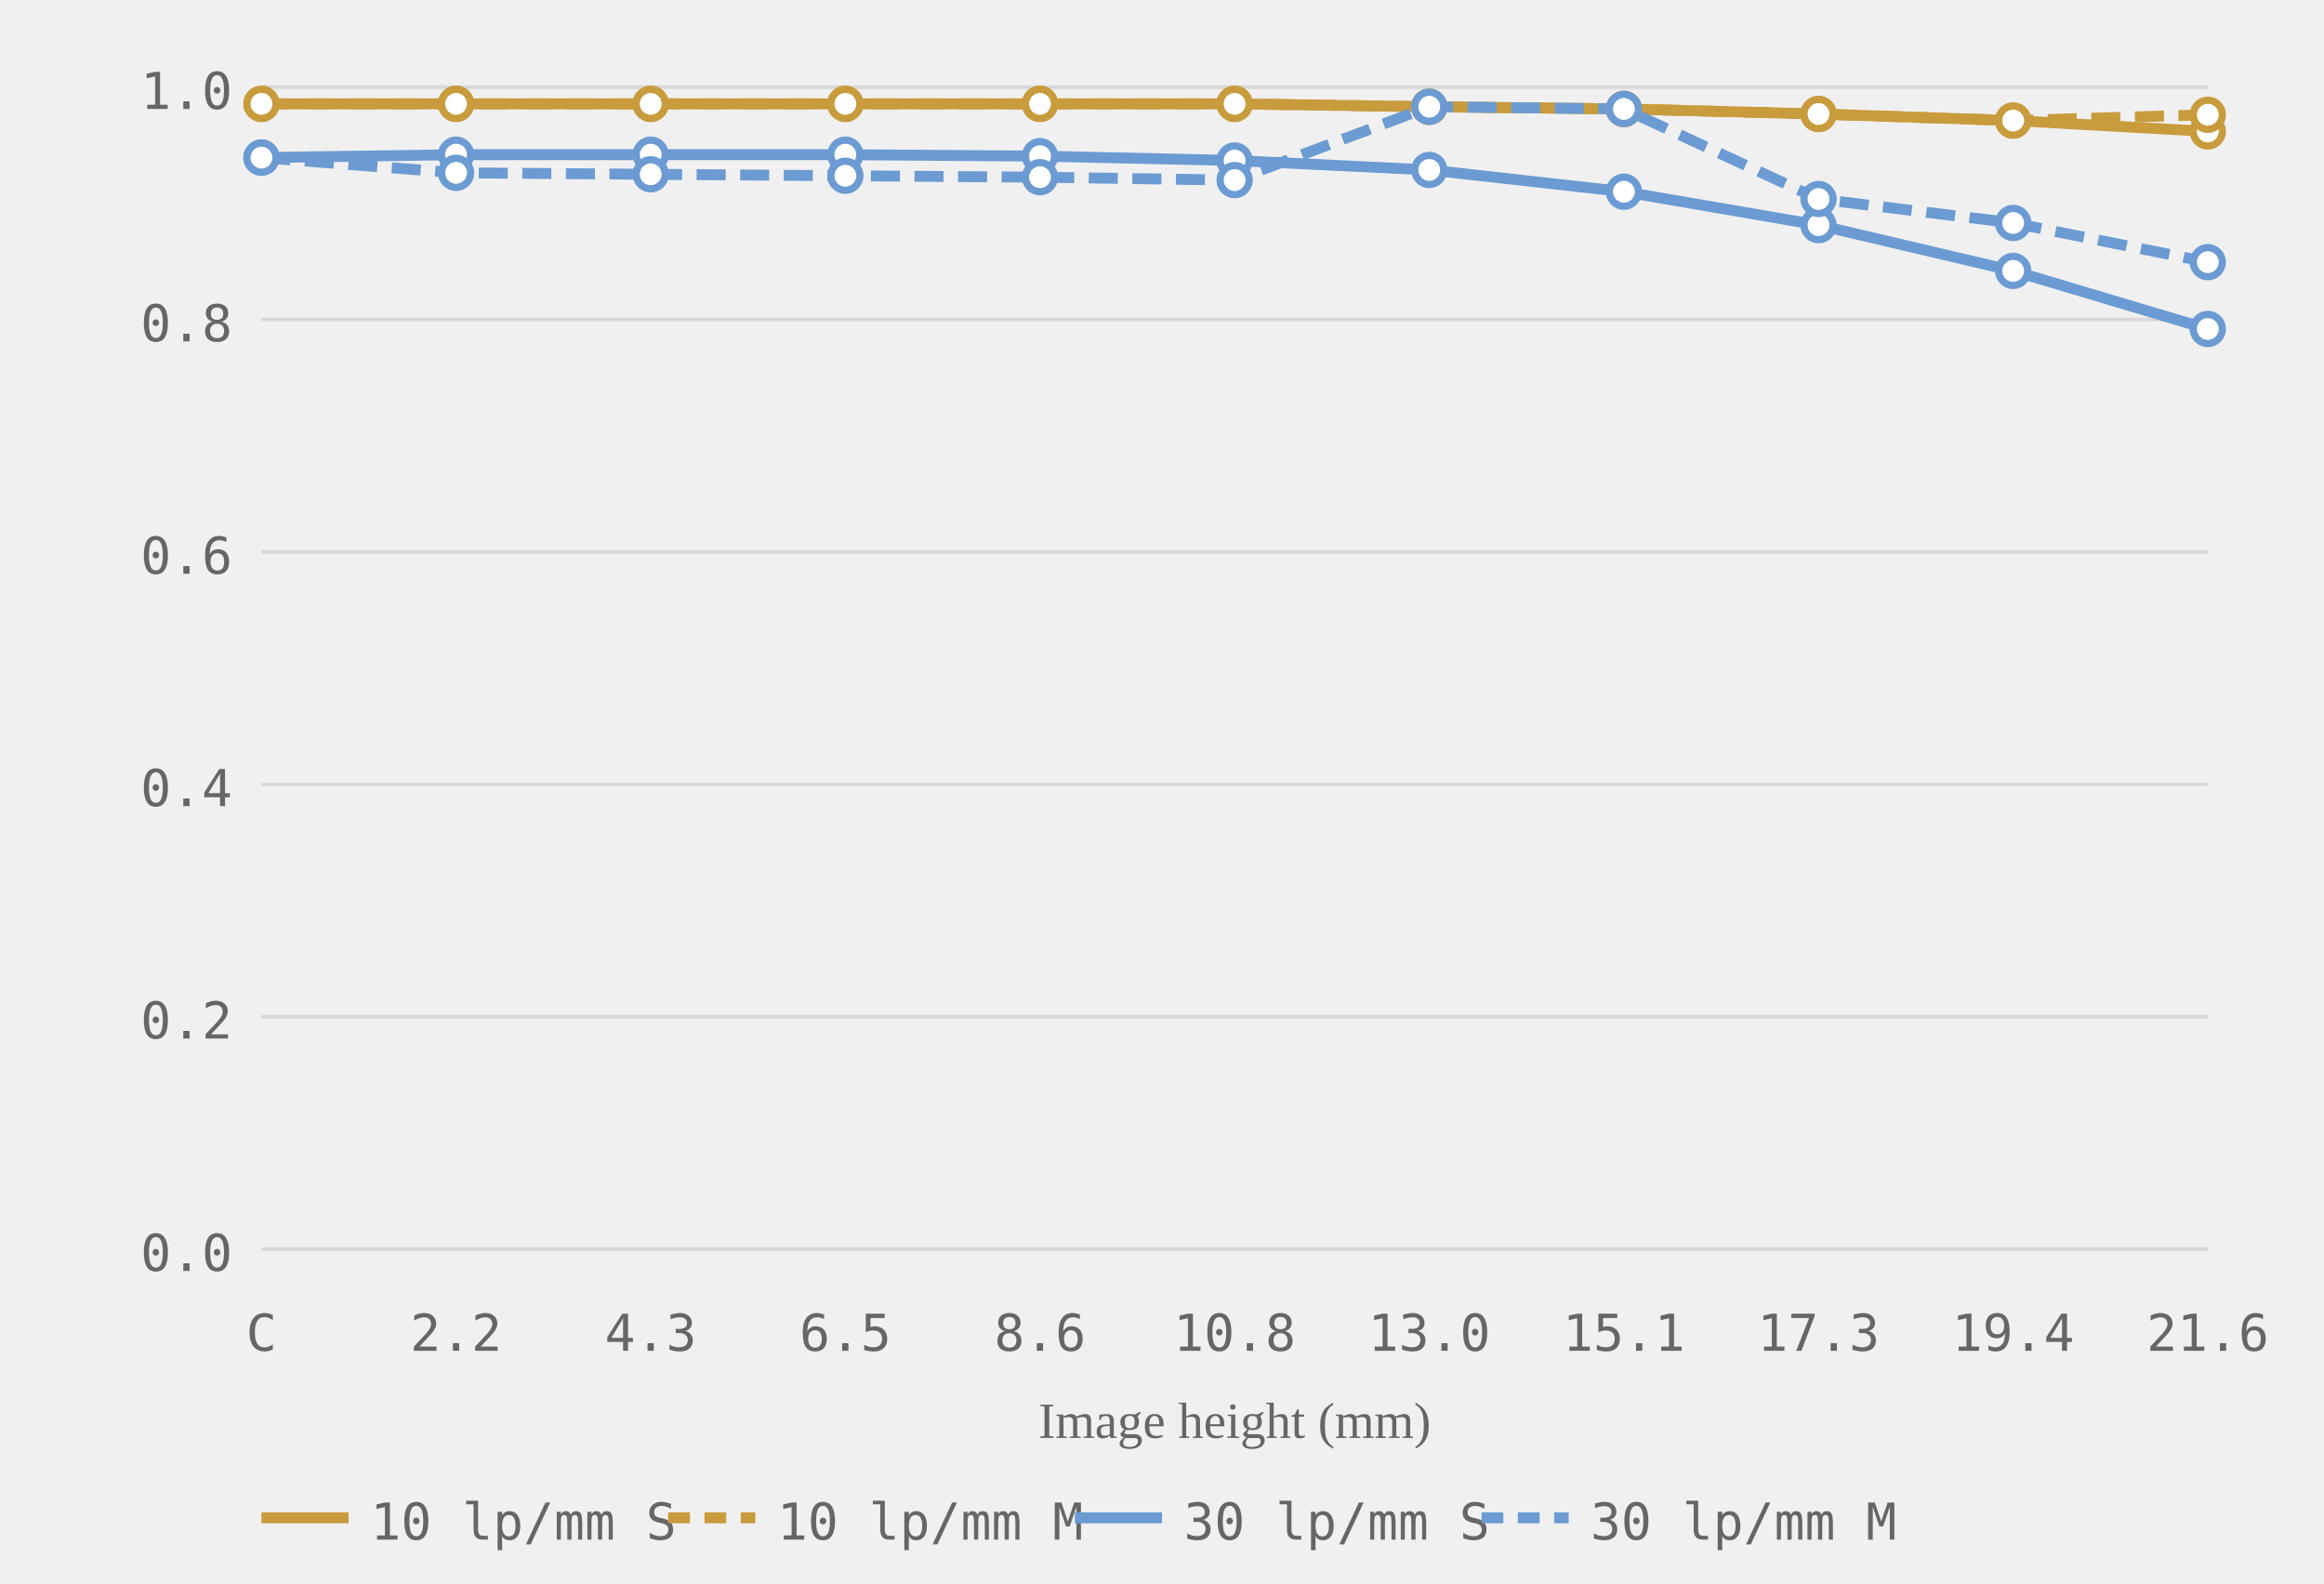
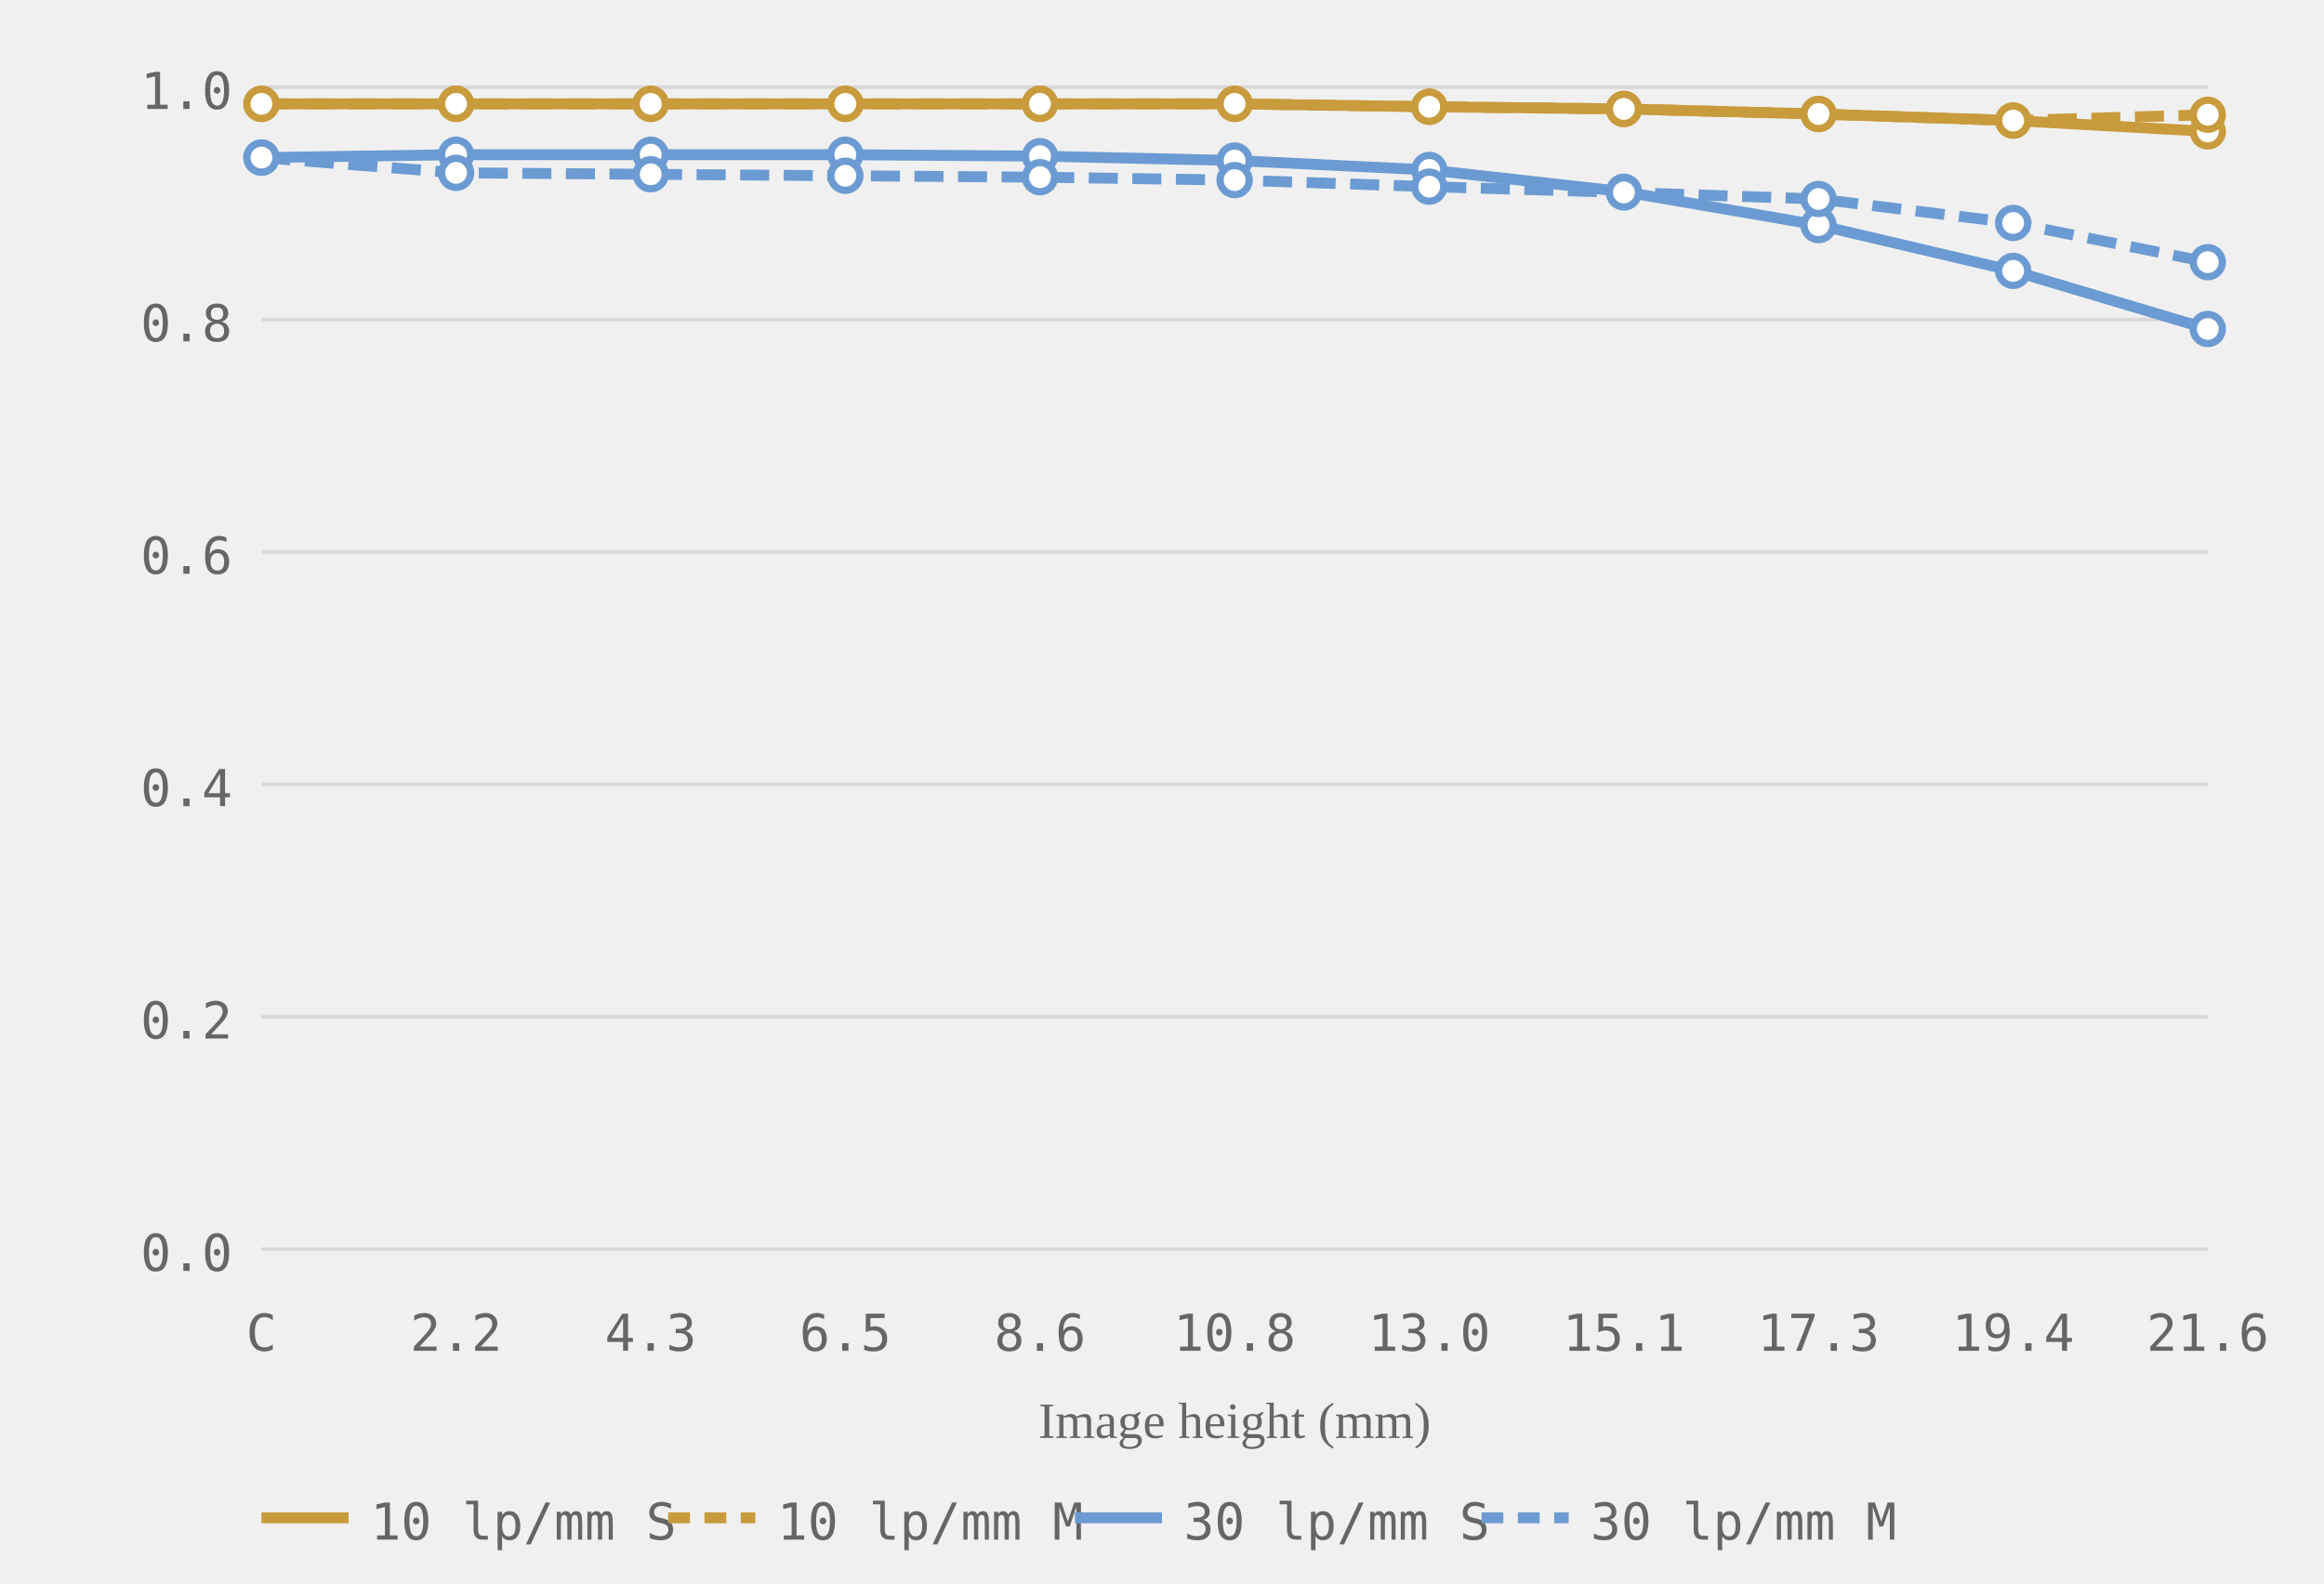
<svg xmlns="http://www.w3.org/2000/svg" viewBox="0 0 320 218" role="img" aria-label="MTF chart, generated from readings">
  <style>.grid-line { stroke: #d8d8d8; stroke-width: 0.5; }.axis-label { font-size: 7px; fill: #666666; font-family: ui-monospace, monospace; }.axis-y { text-anchor: end; }.axis-x { text-anchor: middle; }.axis-title { font-size: 7px; fill: #666666; text-anchor: middle; }.curve { fill: none; stroke-width: 1.5; }.curve-m { stroke-dasharray: 4 2; }.dot { fill: white; stroke-width: 1; }.legend-text { font-size: 7px; fill: #666666; font-family: ui-monospace, monospace; }</style>
  <line class="grid-line" x1="36" y1="172.0" x2="304" y2="172.0" />
  <line class="grid-line" x1="36" y1="140.0" x2="304" y2="140.0" />
  <line class="grid-line" x1="36" y1="108.0" x2="304" y2="108.0" />
  <line class="grid-line" x1="36" y1="76.0" x2="304" y2="76.0" />
  <line class="grid-line" x1="36" y1="44.0" x2="304" y2="44.0" />
  <line class="grid-line" x1="36" y1="12.0" x2="304" y2="12.0" />
  <text class="axis-label axis-y" x="32" y="175.0">0.0</text>
  <text class="axis-label axis-y" x="32" y="143.0">0.2</text>
  <text class="axis-label axis-y" x="32" y="111.0">0.4</text>
  <text class="axis-label axis-y" x="32" y="79.0">0.6</text>
  <text class="axis-label axis-y" x="32" y="47.0">0.8</text>
  <text class="axis-label axis-y" x="32" y="15.0">1.0</text>
  <text class="axis-label axis-x" x="36.0" y="186">C</text>
  <text class="axis-label axis-x" x="62.8" y="186">2.2</text>
  <text class="axis-label axis-x" x="89.6" y="186">4.3</text>
  <text class="axis-label axis-x" x="116.4" y="186">6.5</text>
  <text class="axis-label axis-x" x="143.2" y="186">8.6</text>
  <text class="axis-label axis-x" x="170.0" y="186">10.8</text>
  <text class="axis-label axis-x" x="196.8" y="186">13.0</text>
  <text class="axis-label axis-x" x="223.6" y="186">15.1</text>
  <text class="axis-label axis-x" x="250.4" y="186">17.3</text>
  <text class="axis-label axis-x" x="277.2" y="186">19.4</text>
  <text class="axis-label axis-x" x="304.0" y="186">21.6</text>
  <text class="axis-title" x="170.0" y="198">Image height (mm)</text>
  <polyline class="curve curve-10" style="stroke:#c89b3c" points="36.0,14.3 62.8,14.3 89.6,14.3 116.4,14.3 143.2,14.3 170.0,14.3 196.8,14.7 223.6,15.0 250.4,15.7 277.2,16.6 304.0,18.1" />
  <polyline class="curve curve-10 curve-m" style="stroke:#c89b3c" points="36.0,14.3 62.8,14.3 89.6,14.3 116.4,14.3 143.2,14.3 170.0,14.3 196.8,14.7 223.6,15.0 250.4,15.7 277.2,16.6 304.0,15.8" stroke-dasharray="4 2" />
  <polyline class="curve curve-30" style="stroke:#6b9bd2" points="36.0,21.7 62.8,21.3 89.6,21.3 116.4,21.3 143.2,21.5 170.0,22.1 196.8,23.4 223.6,26.4 250.4,31.0 277.2,37.3 304.0,45.3" />
-   <polyline class="curve curve-30 curve-m" style="stroke:#6b9bd2" points="36.0,21.7 62.8,23.8 89.6,24.0 116.4,24.2 143.2,24.4 170.0,24.8 196.8,14.7 223.6,15.0 250.4,27.4 277.2,30.7 304.0,36.1" stroke-dasharray="4 2" />
+   <polyline class="curve curve-30 curve-m" style="stroke:#6b9bd2" points="36.0,21.7 62.8,23.8 89.6,24.0 116.4,24.2 143.2,24.4 170.0,24.8 196.8,25.7 223.6,26.5 250.4,27.4 277.2,30.7 304.0,36.1" stroke-dasharray="4 2" />
  <circle class="dot dot-10" style="stroke:#c89b3c" cx="36.0" cy="14.3" r="2" />
  <circle class="dot dot-10" style="stroke:#c89b3c" cx="62.8" cy="14.3" r="2" />
  <circle class="dot dot-10" style="stroke:#c89b3c" cx="89.6" cy="14.3" r="2" />
  <circle class="dot dot-10" style="stroke:#c89b3c" cx="116.4" cy="14.3" r="2" />
  <circle class="dot dot-10" style="stroke:#c89b3c" cx="143.2" cy="14.3" r="2" />
  <circle class="dot dot-10" style="stroke:#c89b3c" cx="170.0" cy="14.3" r="2" />
  <circle class="dot dot-10" style="stroke:#c89b3c" cx="196.8" cy="14.7" r="2" />
  <circle class="dot dot-10" style="stroke:#c89b3c" cx="223.6" cy="15.0" r="2" />
  <circle class="dot dot-10" style="stroke:#c89b3c" cx="250.4" cy="15.7" r="2" />
  <circle class="dot dot-10" style="stroke:#c89b3c" cx="277.2" cy="16.6" r="2" />
  <circle class="dot dot-10" style="stroke:#c89b3c" cx="304.0" cy="18.1" r="2" />
  <circle class="dot dot-10" style="stroke:#c89b3c" cx="36.0" cy="14.3" r="2" />
  <circle class="dot dot-10" style="stroke:#c89b3c" cx="62.8" cy="14.3" r="2" />
  <circle class="dot dot-10" style="stroke:#c89b3c" cx="89.6" cy="14.3" r="2" />
  <circle class="dot dot-10" style="stroke:#c89b3c" cx="116.4" cy="14.3" r="2" />
  <circle class="dot dot-10" style="stroke:#c89b3c" cx="143.2" cy="14.3" r="2" />
  <circle class="dot dot-10" style="stroke:#c89b3c" cx="170.0" cy="14.3" r="2" />
  <circle class="dot dot-10" style="stroke:#c89b3c" cx="196.8" cy="14.7" r="2" />
  <circle class="dot dot-10" style="stroke:#c89b3c" cx="223.6" cy="15.0" r="2" />
  <circle class="dot dot-10" style="stroke:#c89b3c" cx="250.4" cy="15.7" r="2" />
  <circle class="dot dot-10" style="stroke:#c89b3c" cx="277.2" cy="16.6" r="2" />
  <circle class="dot dot-10" style="stroke:#c89b3c" cx="304.0" cy="15.8" r="2" />
  <circle class="dot dot-30" style="stroke:#6b9bd2" cx="36.0" cy="21.7" r="2" />
  <circle class="dot dot-30" style="stroke:#6b9bd2" cx="62.8" cy="21.3" r="2" />
  <circle class="dot dot-30" style="stroke:#6b9bd2" cx="89.6" cy="21.3" r="2" />
  <circle class="dot dot-30" style="stroke:#6b9bd2" cx="116.4" cy="21.3" r="2" />
  <circle class="dot dot-30" style="stroke:#6b9bd2" cx="143.2" cy="21.5" r="2" />
  <circle class="dot dot-30" style="stroke:#6b9bd2" cx="170.0" cy="22.1" r="2" />
  <circle class="dot dot-30" style="stroke:#6b9bd2" cx="196.8" cy="23.4" r="2" />
  <circle class="dot dot-30" style="stroke:#6b9bd2" cx="223.6" cy="26.4" r="2" />
  <circle class="dot dot-30" style="stroke:#6b9bd2" cx="250.4" cy="31.0" r="2" />
  <circle class="dot dot-30" style="stroke:#6b9bd2" cx="277.2" cy="37.3" r="2" />
  <circle class="dot dot-30" style="stroke:#6b9bd2" cx="304.0" cy="45.3" r="2" />
  <circle class="dot dot-30" style="stroke:#6b9bd2" cx="36.0" cy="21.7" r="2" />
  <circle class="dot dot-30" style="stroke:#6b9bd2" cx="62.8" cy="23.8" r="2" />
  <circle class="dot dot-30" style="stroke:#6b9bd2" cx="89.6" cy="24.0" r="2" />
  <circle class="dot dot-30" style="stroke:#6b9bd2" cx="116.4" cy="24.2" r="2" />
  <circle class="dot dot-30" style="stroke:#6b9bd2" cx="143.2" cy="24.4" r="2" />
  <circle class="dot dot-30" style="stroke:#6b9bd2" cx="170.0" cy="24.8" r="2" />
-   <circle class="dot dot-30" style="stroke:#6b9bd2" cx="196.8" cy="14.7" r="2" />
-   <circle class="dot dot-30" style="stroke:#6b9bd2" cx="223.6" cy="15.0" r="2" />
+   <circle class="dot dot-30" style="stroke:#6b9bd2" cx="196.8" cy="25.7" r="2" />
+   <circle class="dot dot-30" style="stroke:#6b9bd2" cx="223.6" cy="26.5" r="2" />
  <circle class="dot dot-30" style="stroke:#6b9bd2" cx="250.4" cy="27.4" r="2" />
  <circle class="dot dot-30" style="stroke:#6b9bd2" cx="277.2" cy="30.7" r="2" />
  <circle class="dot dot-30" style="stroke:#6b9bd2" cx="304.0" cy="36.1" r="2" />
  <line x1="36" y1="209" x2="48" y2="209" stroke="#c89b3c" stroke-width="1.5" />
  <text class="legend-text" x="51" y="212">10 lp/mm S</text>
  <line x1="92" y1="209" x2="104" y2="209" stroke="#c89b3c" stroke-width="1.5" stroke-dasharray="3 2" />
  <text class="legend-text" x="107" y="212">10 lp/mm M</text>
  <line x1="148" y1="209" x2="160" y2="209" stroke="#6b9bd2" stroke-width="1.5" />
  <text class="legend-text" x="163" y="212">30 lp/mm S</text>
  <line x1="204" y1="209" x2="216" y2="209" stroke="#6b9bd2" stroke-width="1.5" stroke-dasharray="3 2" />
  <text class="legend-text" x="219" y="212">30 lp/mm M</text>
</svg>
